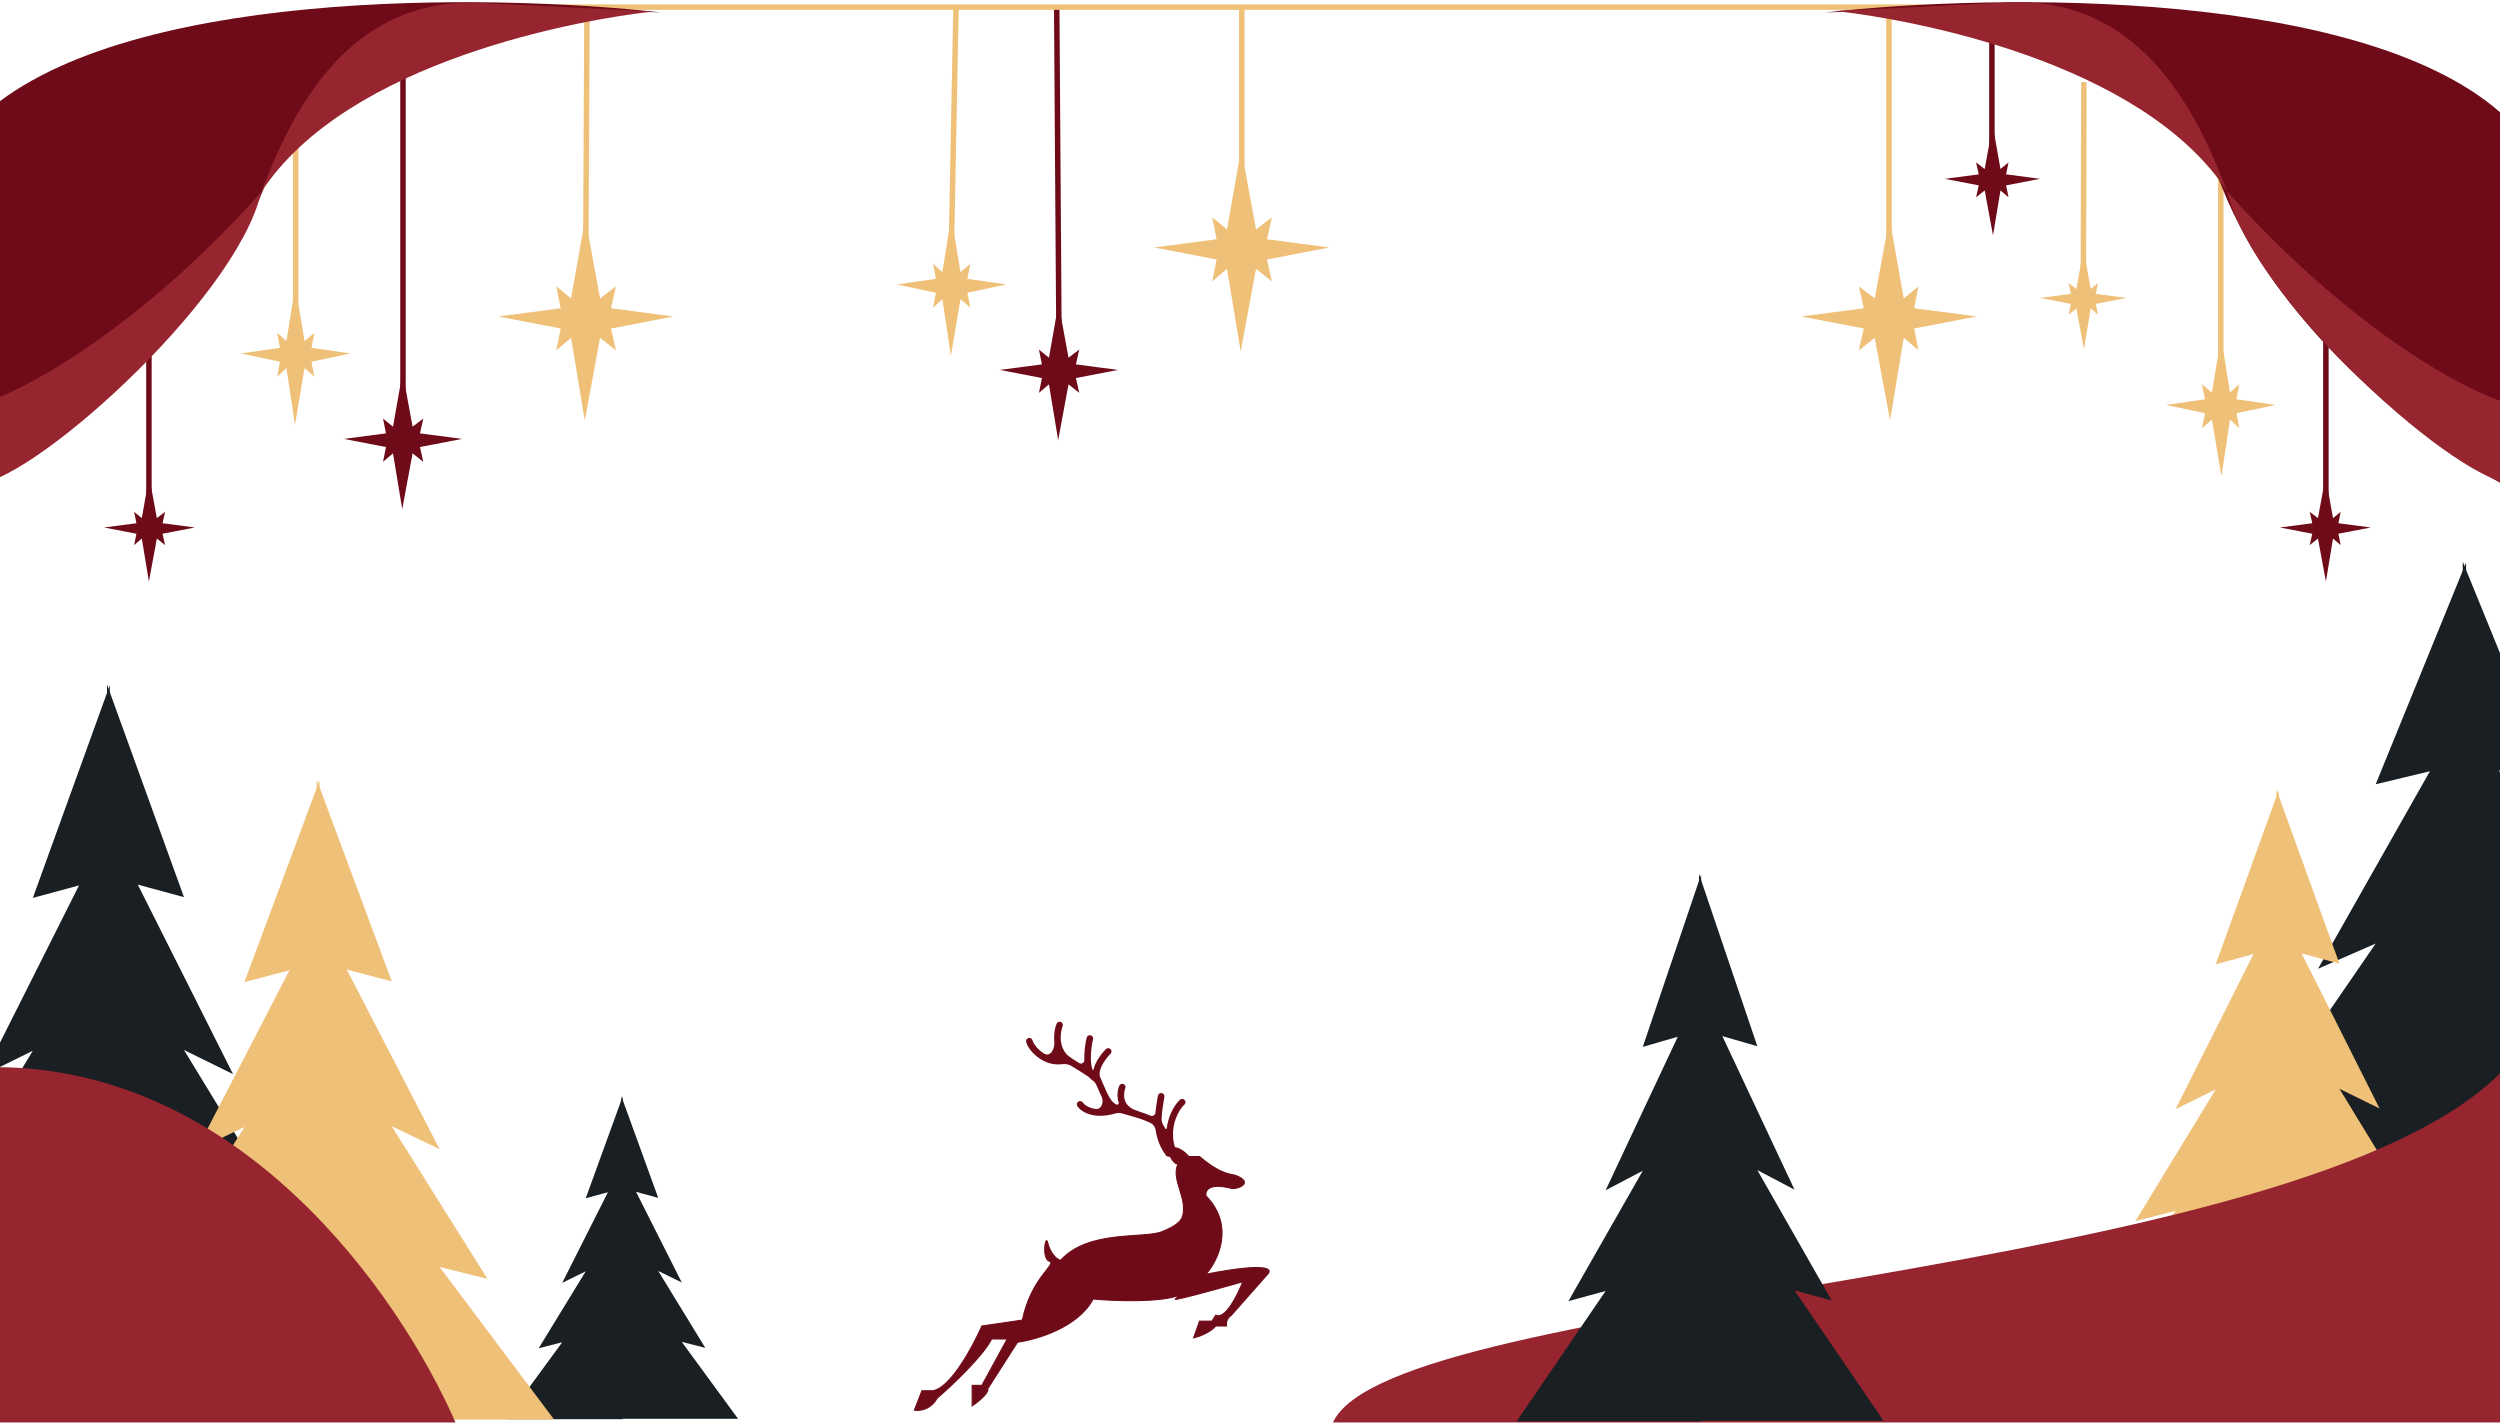
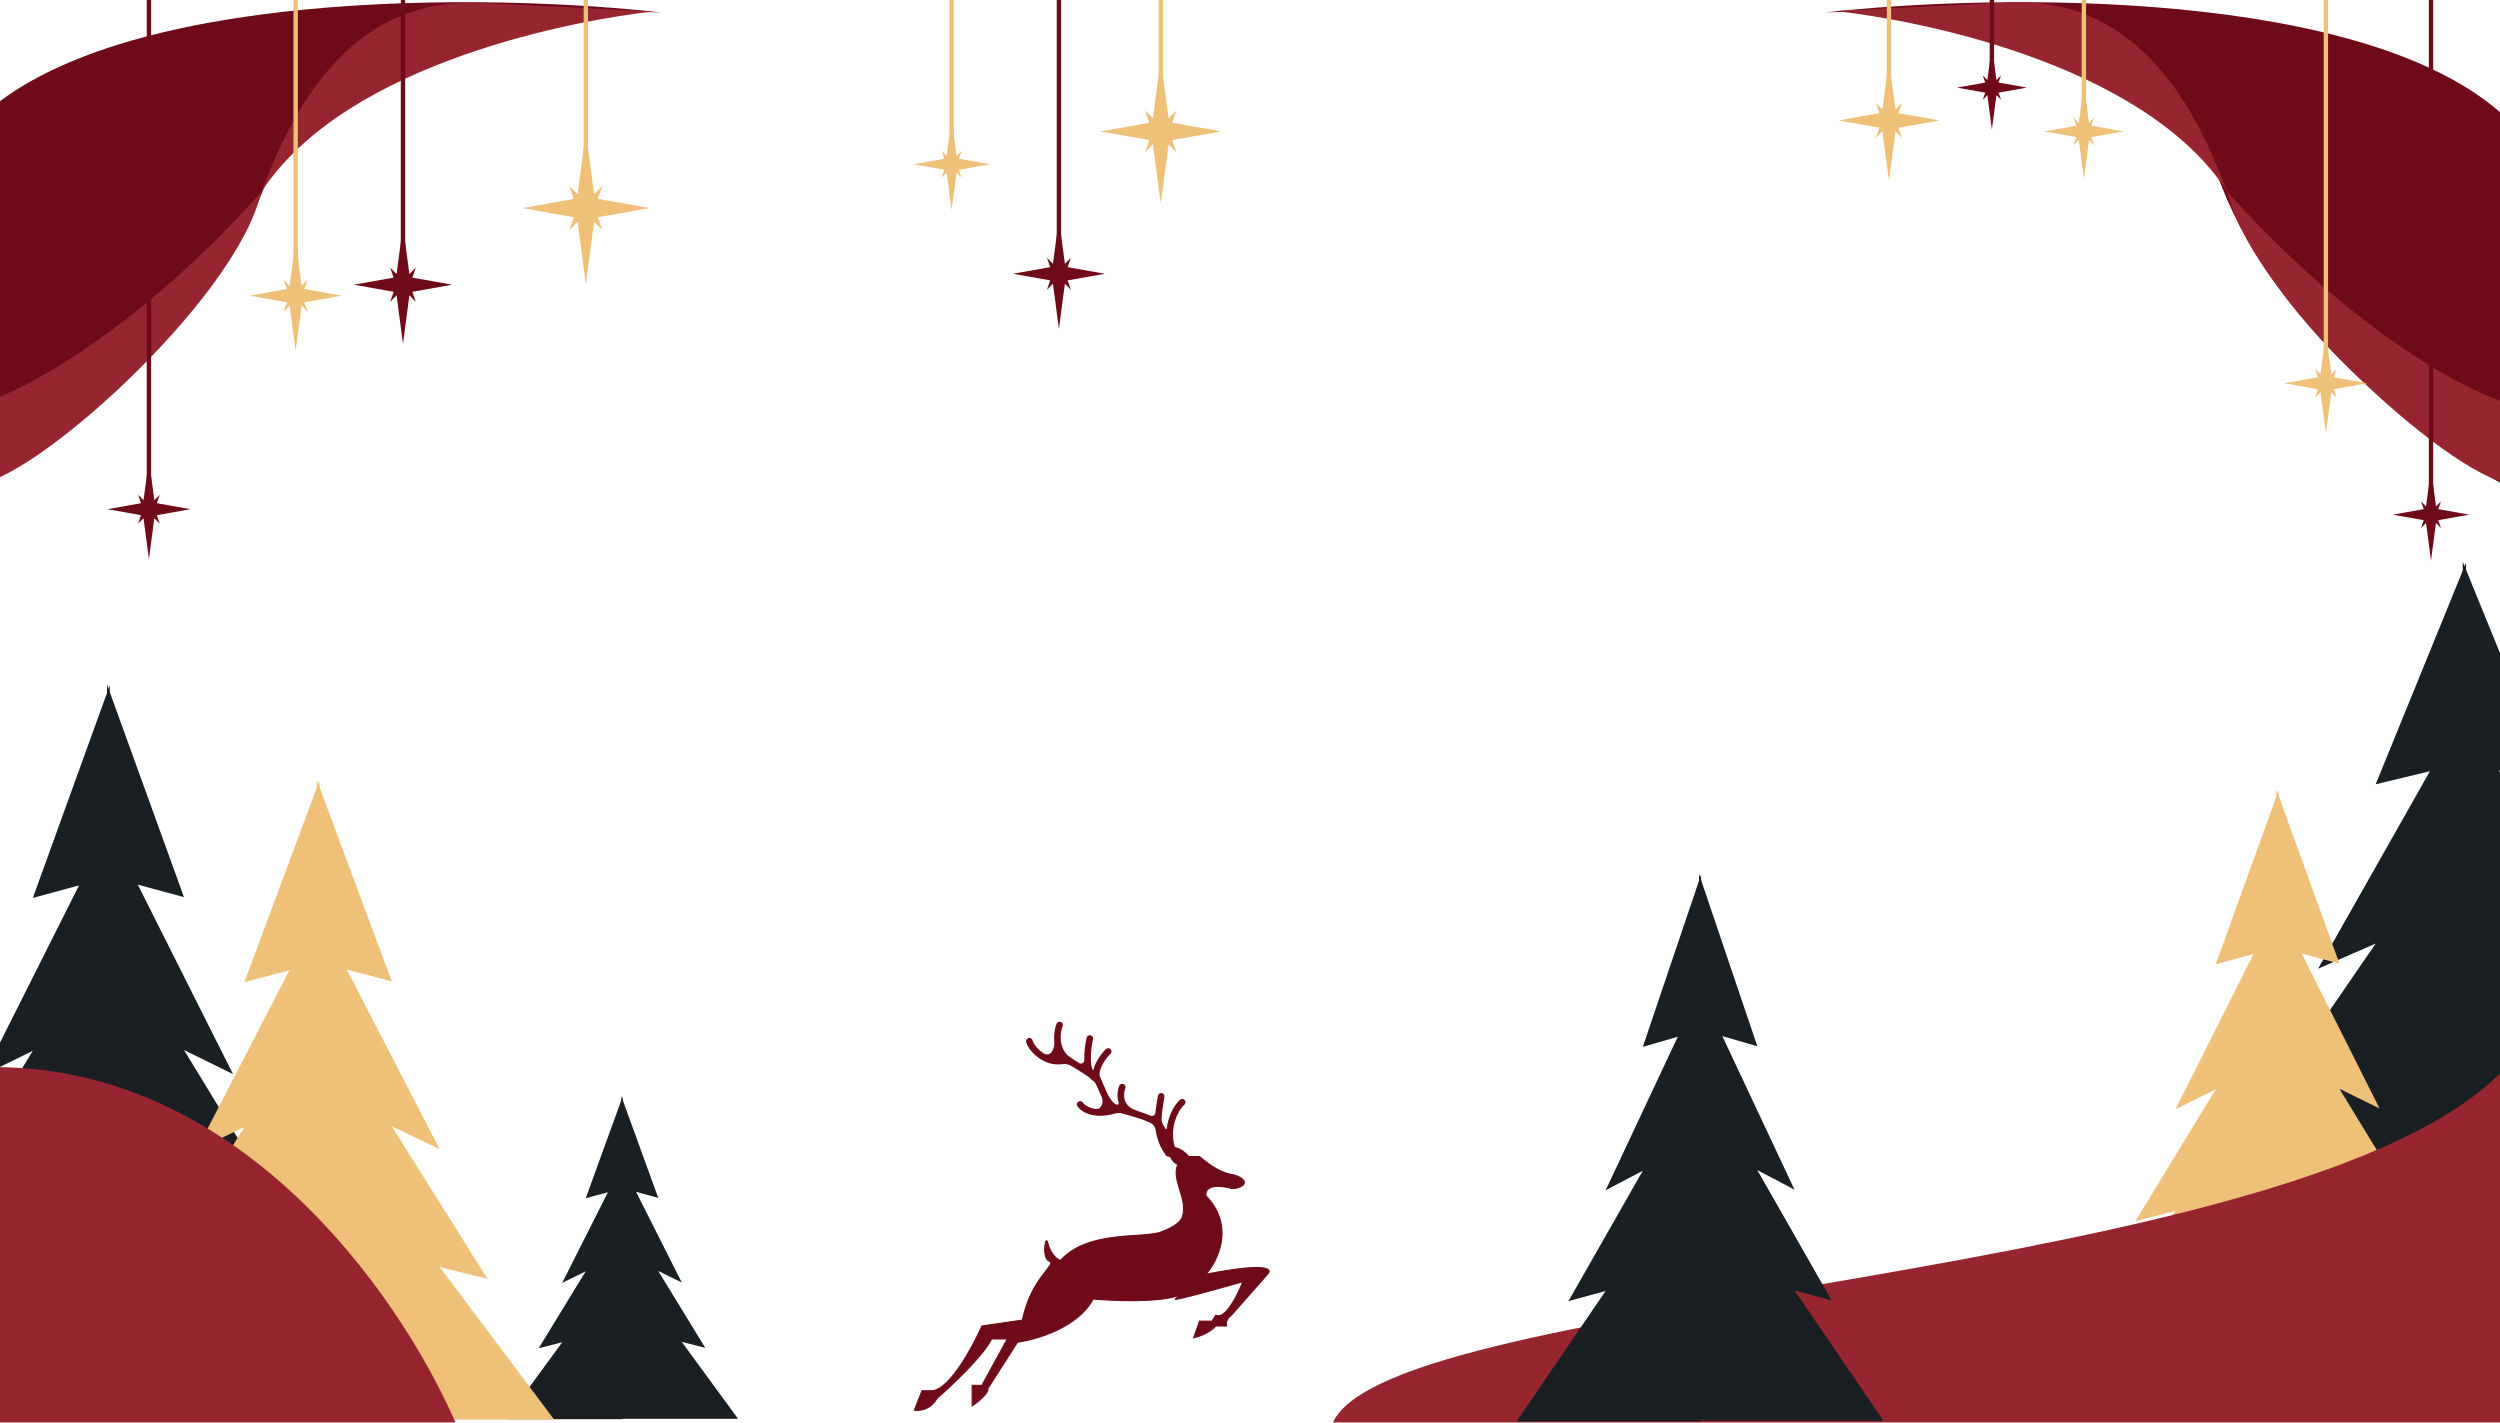
<svg xmlns="http://www.w3.org/2000/svg" width="2283" height="1299" viewBox="0 2660 2283 1299" preserveAspectRatio="none" overflow="hidden" fill="none">
-   <path d="M967 2963L964.993 2666" stroke-width="5" stroke="#6F0B19" id="obj1" />
-   <path d="M1902.54 2913.98L1903 2735" stroke-width="5" stroke="#EFC078" id="obj2" />
-   <path d="M1819 2827L1819 2694" stroke-width="5" stroke="#6F0B19" id="obj3" />
-   <path d="M1725 2884L1725 2676" stroke-width="5" stroke="#EFC078" id="obj4" />
-   <path d="M535 2878L536 2675" stroke-width="5" stroke="#EFC078" id="obj5" />
-   <path d="M2028 2986L2028 2806" stroke-width="5" stroke="#EFC078" id="obj6" />
-   <path d="M2124 3112L2124 2960" stroke-width="5" stroke="#6F0B19" id="obj7" />
-   <path d="M347 2666.5H1849" stroke-width="5" stroke="#EFC078" id="obj8" />
-   <path d="M368 3026L368 2707" stroke-width="5" stroke="#6F0B19" id="obj30" />
-   <path d="M270 2939L270 2759" stroke-width="5" stroke="#EFC078" id="obj31" />
-   <path d="M136 3112L136 2960" stroke-width="5" stroke="#6F0B19" id="obj32" />
-   <path d="M534 3044L548 2968.5L562.5 2980L558 2960L615 2949L558 2941.5L562.5 2921.5L548 2932.5L534.5 2859L521.5 2932.5L508 2921.5L512 2941.5L455 2949L512 2960L508 2980L521.5 2968.5L534 3044Z" fill="#EFC078" id="obj33" />
-   <path d="M269.375 3048L278.125 2996.17L287.188 3004.06L284.375 2990.34L320 2982.78L284.375 2977.64L287.188 2963.91L278.125 2971.46L269.688 2921L261.562 2971.46L253.125 2963.91L255.625 2977.64L220 2982.78L255.625 2990.34L253.125 3004.06L261.562 2996.17L269.375 3048Z" fill="#EFC078" id="obj34" />
-   <path d="M367.325 3125L376.775 3073.99L386.562 3081.76L383.525 3068.24L422 3060.81L383.525 3055.74L386.562 3042.23L376.775 3049.66L367.662 3000L358.888 3049.66L349.775 3042.23L352.475 3055.74L314 3060.81L352.475 3068.24L349.775 3081.76L358.888 3073.99L367.325 3125Z" fill="#6F0B19" id="obj35" />
-   <path d="M1134 2813L1134 2668" stroke-width="5" stroke="#EFC078" id="obj36" />
-   <path d="M869 2876L873.022 2666" stroke-width="5" stroke="#EFC078" id="obj37" />
-   <path d="M1133 2981L1147 2905.5L1161.5 2917L1157 2897L1214 2886L1157 2878.5L1161.5 2858.5L1147 2869.5L1133.5 2796L1120.5 2869.5L1107 2858.5L1111 2878.5L1054 2886L1111 2897L1107 2917L1120.5 2905.5L1133 2981Z" fill="#EFC078" id="obj38" />
-   <path d="M868.375 2985L877.125 2933.17L886.188 2941.06L883.375 2927.34L919 2919.78L883.375 2914.64L886.188 2900.91L877.125 2908.46L868.688 2858L860.562 2908.46L852.125 2900.91L854.625 2914.64L819 2919.78L854.625 2927.34L852.125 2941.06L860.562 2933.17L868.375 2985Z" fill="#EFC078" id="obj39" />
-   <path d="M966.325 3062L975.775 3010.99L985.562 3018.76L982.525 3005.24L1021 2997.81L982.525 2992.74L985.562 2979.23L975.775 2986.66L966.662 2937L957.888 2986.66L948.775 2979.23L951.475 2992.74L913 2997.81L951.475 3005.24L948.775 3018.76L957.888 3010.99L966.325 3062Z" fill="#6F0B19" id="obj40" />
-   <path d="M135.981 3191L143.244 3151.82L150.766 3157.79L148.431 3147.41L178 3141.7L148.431 3137.81L150.766 3127.43L143.244 3133.14L136.241 3095L129.497 3133.14L122.494 3127.43L124.569 3137.81L95 3141.7L124.569 3147.41L122.494 3157.79L129.497 3151.82L135.981 3191Z" fill="#6F0B19" id="obj41" />
+   <style>@keyframes ornament-sway{0%,100%{transform:rotate(-2deg)}50%{transform:rotate(2deg)}}.pendant{animation:ornament-sway 6s ease-in-out infinite}@media(prefers-reduced-motion:reduce){.pendant{animation:none}}</style>
  <path d="M2169.47 3376.2L2252 3173.73V3816H1991L2116.86 3662.88L2064.25 3674.79L2169.47 3521.66L2116.86 3544.63L2218.99 3364.29L2169.47 3376.2Z" fill="#191F22" id="obj59" />
  <path d="M2331.53 3375.46L2249 3173V3815.27H2510L2384.14 3662.14L2436.75 3674.05L2331.53 3520.93L2384.14 3543.9L2282.01 3363.55L2331.53 3375.46Z" fill="#191F22" id="obj60" />
  <path d="M29.992 3479.98L100.277 3285.7V3902H-122L-14.815 3755.07L-59.622 3766.5L29.992 3619.56L-14.815 3641.6L72.163 3468.55L29.992 3479.98Z" fill="#191F22" id="obj61" />
  <path d="M168.008 3479.28L97.722 3285V3901.3H320L212.815 3754.37L257.622 3765.79L168.008 3618.86L212.815 3640.9L125.837 3467.85L168.008 3479.28Z" fill="#191F22" id="obj62" />
  <path d="M534.901 3754.22L568.613 3661.34V3956H462L513.41 3885.75L491.919 3891.21L534.901 3820.96L513.41 3831.5L555.128 3748.76L534.901 3754.22Z" fill="#191F22" id="obj63" />
  <path d="M601.099 3753.89L567.387 3661V3955.66H674L622.59 3885.41L644.081 3890.88L601.099 3820.63L622.59 3831.16L580.872 3748.42L601.099 3753.89Z" fill="#191F22" id="obj64" />
  <path d="M223.209 3556.87L291.746 3372.67V3957H75L179.518 3817.69L135.826 3828.52L223.209 3689.21L179.518 3710.11L264.331 3546.03L223.209 3556.87Z" fill="#EFC078" id="obj65" />
  <path d="M357.791 3556.2L289.254 3372V3956.33H506L401.482 3817.02L445.174 3827.86L357.791 3688.55L401.482 3709.44L316.669 3545.37L357.791 3556.2Z" fill="#EFC078" id="obj66" />
  <path d="M2023.4 3540.59L2080.93 3381.58V3886H1899L1986.73 3765.74L1950.06 3775.09L2023.4 3654.83L1986.73 3672.87L2057.92 3531.23L2023.4 3540.59Z" fill="#EFC078" id="obj67" />
  <path d="M2136.37 3540.01L2078.84 3381V3885.42H2260.77L2173.04 3765.16L2209.71 3774.52L2136.37 3654.26L2173.04 3672.3L2101.85 3530.66L2136.37 3540.01Z" fill="#EFC078" id="obj68" />
  <path d="M-19 3104.37V2768.37C106.2 2648.77 448.167 2653.87 603.5 2671.37C505.167 2666.87 295.2 2692.17 242 2829.37C188.8 2966.57 45.833 3069.87 -19 3104.37Z" fill="#6F0B19" id="obj103" />
  <path d="M-33 3031.05C-5.333 3032.88 115 2974.01 238.5 2835.51C262.333 2774.34 312.4 2653.4 444 2663L596.5 2670.51C533.167 2677.34 317.3 2714.71 238.5 2835.51C215.5 2935.51 21.5 3107.21 -24.5 3102.01L-33 3031.05Z" fill="#96252F" id="obj104" />
  <path d="M2289.5 3104.37V2768.37C2164.3 2648.77 1822.33 2653.87 1667 2671.37C1765.33 2666.87 1975.3 2692.17 2028.5 2829.37C2081.7 2966.57 2224.67 3069.87 2289.5 3104.37Z" fill="#6F0B19" id="obj105" />
  <path d="M2305.5 3030.59C2277.83 3032.42 2157.5 2973.55 2034 2835.05C2010.17 2773.88 1960.1 2652.94 1828.5 2662.54L1676 2670.05C1739.33 2676.88 1955.2 2714.25 2034 2835.05C2057 2935.05 2251 3106.75 2297 3101.55L2305.5 3030.59Z" fill="#96252F" id="obj106" />
  <path d="M416 3959H-5V3634.5C218.5 3634.5 362.994 3838.59 416 3959Z" fill="#96252F" id="obj107" />
  <path d="M964.839 3594.89C965.454 3593.35 967.2 3592.6 968.738 3593.22C970.276 3593.83 971.024 3595.58 970.409 3597.12C969.41 3599.61 968.362 3604.1 968.67 3609.07C968.972 3613.95 970.566 3619.12 974.609 3623.4C977.593 3625.86 981.494 3628.33 985.627 3630.87C987.63 3632.11 990.286 3630.36 990.199 3628.01C989.923 3620.57 991.131 3612.67 992.325 3607.64C992.708 3606.03 994.325 3605.03 995.937 3605.41C997.548 3605.8 998.545 3607.41 998.163 3609.02C997.055 3613.69 995.945 3621.03 996.195 3627.79C996.321 3631.17 996.781 3634.26 997.664 3636.74C997.836 3637.23 998.516 3637.14 998.631 3636.64C999.099 3634.59 999.858 3632.61 1000.72 3630.81C1003.23 3625.58 1007.09 3620.85 1009.89 3618.05C1011.06 3616.88 1012.96 3616.88 1014.13 3618.05C1015.3 3619.22 1015.3 3621.12 1014.13 3622.29C1011.67 3624.75 1008.27 3628.95 1006.13 3633.41C1003.92 3638 1003.47 3641.95 1005.19 3644.73C1005.81 3645.73 1005.96 3646.97 1006.49 3648.02C1007.12 3649.27 1007.72 3650.62 1008.3 3651.95C1009.3 3654.26 1010.27 3656.62 1011.4 3658.92C1013.7 3663.62 1016.25 3667.22 1019.65 3668.73C1020.81 3669.24 1021.96 3667.91 1021.55 3666.7C1021.53 3666.65 1021.52 3666.6 1021.5 3666.55C1019.67 3660.94 1020.62 3655.22 1022.04 3651.62C1022.65 3650.08 1024.4 3649.33 1025.94 3649.93C1027.48 3650.54 1028.23 3652.28 1027.62 3653.83C1026.58 3656.48 1025.91 3660.72 1027.21 3664.69C1028.43 3668.44 1031.55 3672.38 1038.98 3674.5C1039.63 3674.69 1040.23 3675.05 1040.89 3675.26C1044.21 3676.31 1047.54 3677.48 1050.58 3678.82C1052.54 3679.69 1054.91 3678.35 1055.11 3676.2C1055.71 3669.72 1056.93 3664.28 1057.38 3660.73C1057.59 3659.09 1059.09 3657.92 1060.73 3658.13C1062.38 3658.34 1063.54 3659.84 1063.33 3661.49C1062.68 3666.62 1060.99 3673.85 1060.78 3681.97C1060.73 3684.24 1061.62 3686.4 1062.84 3688.32C1063.32 3689.08 1063.79 3689.88 1064.25 3690.7C1064.55 3691.24 1065.42 3691.06 1065.49 3690.45C1065.77 3688.03 1066.23 3685.71 1066.83 3683.51C1069.17 3674.83 1073.63 3667.88 1077.58 3664.31C1078.81 3663.2 1080.7 3663.29 1081.81 3664.52C1082.93 3665.75 1082.83 3667.65 1081.6 3668.76C1078.64 3671.44 1074.72 3677.31 1072.62 3685.07C1070.54 3692.75 1070.32 3702.08 1074.45 3711.72C1075.1 3713.24 1074.4 3715 1072.88 3715.66C1072.79 3715.69 1072.71 3715.72 1072.62 3715.75C1071.63 3716.08 1070.53 3716.29 1069.49 3716.38C1068.68 3716.45 1067.82 3716.45 1067.02 3716.38C1066.19 3716.32 1065.39 3715.91 1064.85 3715.19C1059.26 3707.74 1056.55 3699.92 1055.43 3692.51C1055.01 3689.76 1053.73 3687.14 1051.28 3685.82C1050.32 3685.31 1049.28 3684.8 1048.16 3684.31C1044.88 3682.87 1041.13 3681.6 1037.29 3680.43C1033.44 3679.25 1029.64 3678.22 1026.13 3677.21C1025.7 3677.08 1025.27 3676.96 1024.84 3676.83C1022.77 3676.22 1020.55 3676.26 1018.48 3676.86C999.106 3682.43 987.579 3675.74 983.869 3670.17C982.95 3668.79 983.323 3666.93 984.701 3666.01C986.08 3665.09 987.942 3665.47 988.861 3666.84C990.038 3668.61 993.8 3671.79 1000.7 3672.71C1005.89 3673.4 1008.31 3666.25 1006.01 3661.56C1004.8 3659.09 1003.74 3656.52 1002.8 3654.34C1001.81 3652.07 1000.97 3650.24 1000.12 3648.92C999.853 3648.51 999.512 3648.07 999.096 3647.61C998.825 3647.31 998.468 3647.11 998.123 3646.9C997.185 3646.33 996.356 3645.65 995.624 3644.89C994.989 3644.22 994.347 3643.56 993.595 3643.03C991.808 3641.78 989.806 3640.5 987.682 3639.18C984.762 3637.37 981.578 3635.47 978.542 3633.52C975.912 3631.84 972.685 3631.45 969.588 3631.84C962.092 3632.8 955.239 3630.44 949.865 3626.97C946.482 3624.78 943.622 3622.12 941.459 3619.46C939.329 3616.84 937.732 3614.04 937.094 3611.54C936.684 3609.93 937.654 3608.3 939.259 3607.89C940.864 3607.48 942.498 3608.45 942.908 3610.06C943.256 3611.42 944.298 3613.44 946.114 3615.67C947.897 3617.87 950.291 3620.1 953.122 3621.93C959.188 3625.85 963.515 3617.93 962.788 3610.74C962.743 3610.31 962.708 3609.87 962.682 3609.44C962.315 3603.52 963.536 3598.14 964.839 3594.89Z" fill="#6F0B19" id="obj110" />
  <path d="M851.77 3930.05C867.949 3927.68 888.435 3889.64 896.655 3870.91L933.649 3865.49C941.54 3826.56 965.709 3814.24 958.311 3811.77C950.912 3809.31 954.858 3786.15 956.831 3795.02C958.804 3803.89 965.216 3810.79 968.669 3810.79C994.317 3782.7 1044.55 3791.53 1061.4 3784.67C1074.72 3779.25 1078.98 3774.81 1080.14 3769.88C1084.09 3753.13 1069.29 3736.87 1075.7 3723.07C1070.97 3722.67 1067.48 3714.03 1066.33 3709.76C1073.43 3704.64 1082.11 3711.9 1085.57 3716.17H1095.43C1115.95 3733.52 1124.53 3731.91 1128.48 3733.42C1145.25 3739.82 1131.11 3746.23 1124.53 3745.25C1103.62 3739.73 1100.36 3747.54 1101.35 3752.14C1127.79 3779.35 1112.37 3811.12 1101.35 3823.6C1157.78 3812.56 1162.35 3819 1157.58 3823.6L1124.53 3861.05C1119.8 3864.21 1119.6 3868.94 1120.09 3870.91H1110.23C1104.71 3877.22 1094.45 3880.77 1090.01 3881.75L1095.43 3866.47H1106.78L1110.23 3861.05C1118.91 3865.39 1130.29 3842.49 1134.89 3830.5C1134.89 3830.5 1069.29 3849.23 1073.24 3846.27C1077.18 3843.31 1075.7 3843.31 1075.7 3843.31C1056.76 3849.62 1016.18 3847.91 998.263 3846.27C984.453 3872.29 946.473 3883.39 929.209 3885.69L902.081 3928.08V3930.05C899.319 3935.57 891.394 3941.55 887.777 3943.85V3925.12H896.655L919.838 3882.74H905.534C898.036 3898.11 869.198 3925.28 855.716 3936.95C849.797 3947.55 839.439 3948.59 835 3947.79L841.905 3930.05H851.77Z" fill="#6F0B19" stroke="#6F0B19" id="obj111" />
-   <path d="M1726 3044L1712 2968.5L1697.5 2980L1702 2960L1645 2949L1702 2941.5L1697.5 2921.5L1712 2932.5L1725.5 2859L1738.5 2932.5L1752 2921.5L1748 2941.5L1805 2949L1748 2960L1752 2980L1738.5 2968.5L1726 3044Z" fill="#EFC078" id="obj112" />
-   <path d="M1903.03 2979L1896.11 2941.71L1888.95 2947.39L1891.17 2937.51L1863 2932.08L1891.17 2928.37L1888.95 2918.49L1896.11 2923.93L1902.78 2887.62L1909.21 2923.93L1915.88 2918.49L1913.9 2928.37L1942.08 2932.08L1913.9 2937.51L1915.88 2947.39L1909.21 2941.71L1903.03 2979Z" fill="#EFC078" id="obj113" />
-   <path d="M2028.62 3095L2019.88 3043.17L2010.81 3051.06L2013.62 3037.34L1978 3029.78L2013.62 3024.64L2010.81 3010.91L2019.88 3018.46L2028.31 2968L2036.44 3018.46L2044.88 3010.91L2042.38 3024.64L2078 3029.78L2042.38 3037.34L2044.88 3051.06L2036.44 3043.17L2028.62 3095Z" fill="#EFC078" id="obj114" />
-   <path d="M2124.02 3191L2116.76 3151.82L2109.23 3157.79L2111.57 3147.41L2082 3141.7L2111.57 3137.81L2109.23 3127.43L2116.76 3133.14L2123.76 3095L2130.5 3133.14L2137.51 3127.43L2135.43 3137.81L2165 3141.7L2135.43 3147.41L2137.51 3157.79L2130.5 3151.82L2124.02 3191Z" fill="#6F0B19" id="obj115" />
-   <path d="M1820.03 2875L1812.42 2833.91L1804.54 2840.17L1806.99 2829.29L1776 2823.3L1806.99 2819.22L1804.54 2808.34L1812.42 2814.32L1819.76 2774.33L1826.83 2814.32L1834.17 2808.34L1831.99 2819.22L1862.98 2823.3L1831.99 2829.29L1834.17 2840.17L1826.83 2833.91L1820.03 2875Z" fill="#6F0B19" id="obj116" />
  <path d="M1217 3959.5L2288 3959.5V3635C2106 3831.5 1270.01 3839.09 1217 3959.5Z" fill="#96252F" id="obj200" />
  <path d="M1500.2 3616.01L1553.47 3458.57V3958H1385L1466.24 3838.93L1432.28 3848.19L1500.2 3729.12L1466.24 3746.98L1532.16 3606.74L1500.2 3616.01Z" fill="#191F22" id="obj201" />
  <path d="M1604.8 3615.44L1551.53 3458V3957.43H1720L1638.76 3838.36L1672.72 3847.62L1604.8 3728.55L1638.76 3746.41L1572.84 3606.18L1604.8 3615.44Z" fill="#191F22" id="obj202" />
+   <g style="transform-origin:136px 2660px;animation-delay:-0.0s" class="pendant">
+     <path d="M136 2660V3125" stroke="#6F0B19" stroke-width="4" />
+     <path d="M136 3079.4L140.94 3116.792L145.88 3111.776L143.22 3119.528L174 3125.0L143.22 3130.472L145.88 3138.224L140.94 3133.208L136 3170.6L131.06 3133.208L126.12 3138.224L128.78 3130.472L98 3125.0L128.78 3119.528L126.12 3111.776L131.06 3116.792Z" fill="#6F0B19" />
+   </g>
+   <g style="transform-origin:270px 2660px;animation-delay:-0.55s" class="pendant">
+     <path d="M270 2660V2930" stroke="#EFC078" stroke-width="4" />
+     <path d="M270 2879.6L275.46 2920.928L280.92 2915.384L277.98 2923.952L312 2930.0L277.98 2936.048L280.92 2944.616L275.46 2939.072L270 2980.4L264.54 2939.072L259.08 2944.616L262.02 2936.048L228 2930.0L262.02 2923.952L259.08 2915.384L264.54 2920.928Z" fill="#EFC078" />
+   </g>
+   <g style="transform-origin:368px 2660px;animation-delay:-1.1s" class="pendant">
+     <path d="M368 2660V2920" stroke="#6F0B19" stroke-width="4" />
+     <path d="M368 2866.0L373.85 2910.28L379.7 2904.34L376.55 2913.52L413 2920.0L376.55 2926.48L379.7 2935.66L373.85 2929.72L368 2974.0L362.15 2929.72L356.3 2935.66L359.45 2926.48L323 2920.0L359.45 2913.52L356.3 2904.34L362.15 2910.28Z" fill="#6F0B19" />
+   </g>
+   <g style="transform-origin:535px 2660px;animation-delay:-1.65s" class="pendant">
+     <path d="M535 2660V2850" stroke="#EFC078" stroke-width="4" />
+     <path d="M535 2780.4L542.54 2837.472L550.08 2829.816L546.02 2841.648L593 2850.0L546.02 2858.352L550.08 2870.184L542.54 2862.528L535 2919.6L527.46 2862.528L519.92 2870.184L523.98 2858.352L477 2850.0L523.98 2841.648L519.92 2829.816L527.46 2837.472Z" fill="#EFC078" />
+   </g>
+   <g style="transform-origin:869px 2660px;animation-delay:-2.2s" class="pendant">
+     <path d="M869 2660V2810" stroke="#EFC078" stroke-width="4" />
+     <path d="M869 2768.0L873.55 2802.44L878.1 2797.82L875.65 2804.96L904 2810.0L875.65 2815.04L878.1 2822.18L873.55 2817.56L869 2852.0L864.45 2817.56L859.9 2822.18L862.35 2815.04L834 2810.0L862.35 2804.96L859.9 2797.82L864.45 2802.44Z" fill="#EFC078" />
+   </g>
+   <g style="transform-origin:967px 2660px;animation-delay:-2.75s" class="pendant">
+     <path d="M967 2660V2910" stroke="#6F0B19" stroke-width="4" />
+     <path d="M967 2859.6L972.46 2900.928L977.92 2895.384L974.98 2903.952L1009 2910.0L974.98 2916.048L977.92 2924.616L972.46 2919.072L967 2960.4L961.54 2919.072L956.08 2924.616L959.02 2916.048L925 2910.0L959.02 2903.952L956.08 2895.384L961.54 2900.928Z" fill="#6F0B19" />
+   </g>
+   <g style="transform-origin:1060px 2660px;animation-delay:-3.3s" class="pendant">
+     <path d="M1060 2660V2780" stroke="#EFC078" stroke-width="4" />
+     <path d="M1060 2714.0L1067.15 2768.12L1074.3 2760.86L1070.45 2772.08L1115 2780.0L1070.45 2787.92L1074.3 2799.14L1067.15 2791.88L1060 2846.0L1052.85 2791.88L1045.7 2799.14L1049.55 2787.92L1005 2780.0L1049.55 2772.08L1045.7 2760.86L1052.85 2768.12Z" fill="#EFC078" />
+   </g>
+   <g style="transform-origin:1725px 2660px;animation-delay:-3.85s" class="pendant">
+     <path d="M1725 2660V2770" stroke="#EFC078" stroke-width="4" />
+     <path d="M1725 2714.8L1730.98 2760.064L1736.96 2753.992L1733.74 2763.376L1771 2770.0L1733.74 2776.624L1736.96 2786.008L1730.98 2779.936L1725 2825.2L1719.02 2779.936L1713.04 2786.008L1716.26 2776.624L1679 2770.0L1716.26 2763.376L1713.04 2753.992L1719.02 2760.064Z" fill="#EFC078" />
+   </g>
+   <g style="transform-origin:1819px 2660px;animation-delay:-4.4s" class="pendant">
+     <path d="M1819 2660V2740" stroke="#6F0B19" stroke-width="4" />
+     <path d="M1819 2701.6L1823.16 2733.088L1827.32 2728.864L1825.08 2735.392L1851 2740.0L1825.08 2744.608L1827.32 2751.136L1823.16 2746.912L1819 2778.4L1814.84 2746.912L1810.68 2751.136L1812.92 2744.608L1787 2740.0L1812.92 2735.392L1810.68 2728.864L1814.84 2733.088Z" fill="#6F0B19" />
+   </g>
+   <g style="transform-origin:1903px 2660px;animation-delay:-4.95s" class="pendant">
+     <path d="M1903 2660V2780" stroke="#EFC078" stroke-width="4" />
+     <path d="M1903 2736.8L1907.68 2772.224L1912.36 2767.472L1909.84 2774.816L1939 2780.0L1909.84 2785.184L1912.36 2792.528L1907.68 2787.776L1903 2823.2L1898.32 2787.776L1893.64 2792.528L1896.16 2785.184L1867 2780.0L1896.16 2774.816L1893.64 2767.472L1898.32 2772.224Z" fill="#EFC078" />
+   </g>
+   <g style="transform-origin:2124px 2660px;animation-delay:-5.5s" class="pendant">
+     <path d="M2124 2660V3010" stroke="#EFC078" stroke-width="4" />
+     <path d="M2124 2964.4L2128.94 3001.792L2133.88 2996.776L2131.22 3004.528L2162 3010.0L2131.22 3015.472L2133.88 3023.224L2128.94 3018.208L2124 3055.6L2119.06 3018.208L2114.12 3023.224L2116.78 3015.472L2086 3010.0L2116.78 3004.528L2114.12 2996.776L2119.06 3001.792Z" fill="#EFC078" />
+   </g>
+   <g style="transform-origin:2220px 2660px;animation-delay:-6.05s" class="pendant">
+     <path d="M2220 2660V3130" stroke="#6F0B19" stroke-width="4" />
+     <path d="M2220 3088.0L2224.55 3122.44L2229.1 3117.82L2226.65 3124.96L2255 3130.0L2226.65 3135.04L2229.1 3142.18L2224.55 3137.56L2220 3172.0L2215.45 3137.56L2210.9 3142.18L2213.35 3135.04L2185 3130.0L2213.35 3124.96L2210.9 3117.82L2215.45 3122.44Z" fill="#6F0B19" />
+   </g>
</svg>
